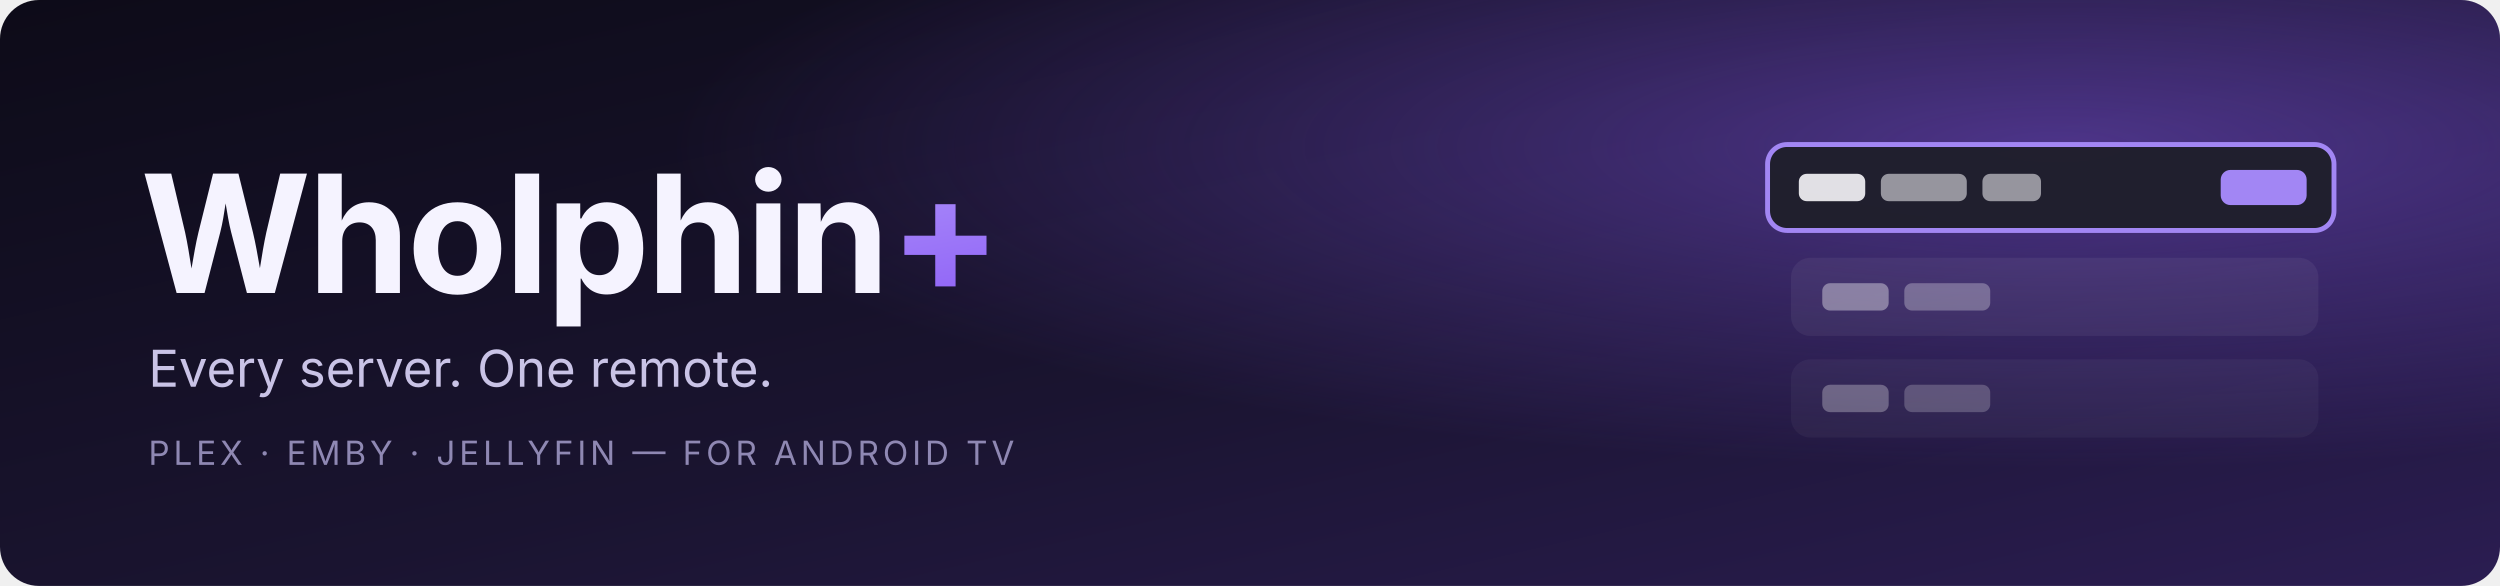
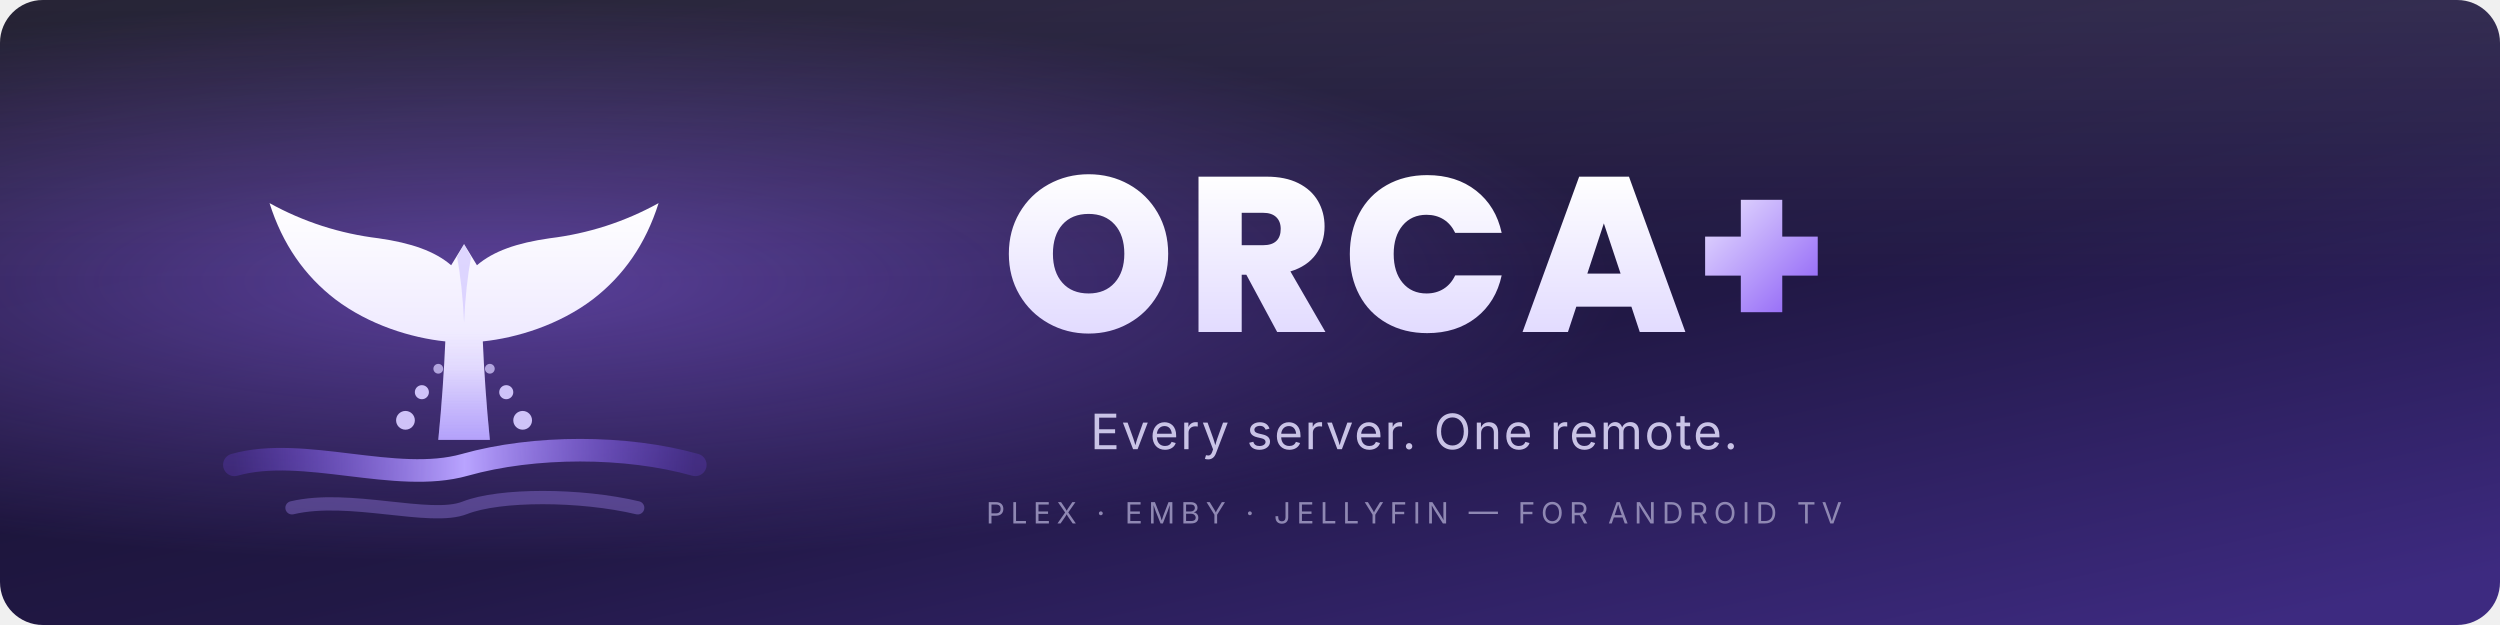
- <svg xmlns="http://www.w3.org/2000/svg" width="1280" height="300" viewBox="0 0 1280 300" role="img" aria-label="Wholphin+ — every server, one remote">
+ <svg xmlns="http://www.w3.org/2000/svg" viewBox="0 0 1280 320">
  <defs>
-     <linearGradient id="bg" x1="0" y1="0" x2="1" y2="1">
-       <stop offset="0" stop-color="#0d0b18" />
-       <stop offset="0.55" stop-color="#1a1430" />
-       <stop offset="1" stop-color="#2b1d52" />
+     <linearGradient id="bg" x1="0" y1="0" x2="0.9" y2="1">
+       <stop offset="0" stop-color="#0f0c1f" />
+       <stop offset="0.6" stop-color="#211845" />
+       <stop offset="1" stop-color="#3d2a80" />
    </linearGradient>
-     <radialGradient id="glow" cx="0.82" cy="0.25" r="0.55">
-       <stop offset="0" stop-color="#8b5cf6" stop-opacity="0.45" />
-       <stop offset="1" stop-color="#8b5cf6" stop-opacity="0" />
+     <radialGradient id="glow" cx="0.5" cy="0.36" r="0.46">
+       <stop offset="0" stop-color="#9b6dff" stop-opacity="0.55" />
+       <stop offset="0.6" stop-color="#7c4dff" stop-opacity="0.12" />
+       <stop offset="1" stop-color="#7c4dff" stop-opacity="0" />
    </radialGradient>
+     <linearGradient id="sheen" x1="0" y1="0" x2="0" y2="1">
+       <stop offset="0" stop-color="#ffffff" stop-opacity="0.10" />
+       <stop offset="0.45" stop-color="#ffffff" stop-opacity="0" />
+     </linearGradient>
+     <linearGradient id="tail" x1="0" y1="0" x2="0" y2="1">
+       <stop offset="0" stop-color="#ffffff" />
+       <stop offset="0.7" stop-color="#ebe5ff" />
+       <stop offset="1" stop-color="#c9bcff" />
+     </linearGradient>
+     <linearGradient id="fluke" x1="0" y1="0" x2="0" y2="1">
+       <stop offset="0.55" stop-color="#7c5cf0" stop-opacity="0" />
+       <stop offset="1" stop-color="#7c5cf0" stop-opacity="0.28" />
+     </linearGradient>
+     <linearGradient id="wave" x1="0" y1="0" x2="1" y2="0">
+       <stop offset="0" stop-color="#7c4dff" stop-opacity="0.2" />
+       <stop offset="0.5" stop-color="#b9a4ff" />
+       <stop offset="1" stop-color="#7c4dff" stop-opacity="0.2" />
+     </linearGradient>
+     <linearGradient id="ink" x1="0" y1="0" x2="0" y2="1">
+       <stop offset="0" stop-color="#ffffff" />
+       <stop offset="1" stop-color="#e2dbff" />
+     </linearGradient>
    <linearGradient id="plus" x1="0" y1="0" x2="1" y2="1">
-       <stop offset="0" stop-color="#c4b5fd" />
+       <stop offset="0" stop-color="#e9e2ff" />
      <stop offset="1" stop-color="#8b5cf6" />
    </linearGradient>
  </defs>
-   <rect width="1280" height="300" rx="20" fill="url(#bg)" />
-   <rect width="1280" height="300" rx="20" fill="url(#glow)" />
-   <g transform="translate(905 74)" opacity="0.95">
-     <rect x="0" y="0" width="290" height="44" rx="10" fill="#1e1e2a" stroke="#a78bfa" stroke-width="2.5" />
-     <rect x="16" y="15" width="34" height="14" rx="4" fill="#ffffff" opacity="0.9" />
-     <rect x="58" y="15" width="44" height="14" rx="4" fill="#ffffff" opacity="0.55" />
-     <rect x="110" y="15" width="30" height="14" rx="4" fill="#ffffff" opacity="0.55" />
-     <rect x="232" y="13" width="44" height="18" rx="5" fill="#a78bfa" />
-     <rect x="12" y="58" width="270" height="40" rx="10" fill="#ffffff" opacity="0.06" />
-     <rect x="28" y="71" width="34" height="14" rx="4" fill="#ffffff" opacity="0.4" />
-     <rect x="70" y="71" width="44" height="14" rx="4" fill="#ffffff" opacity="0.3" />
-     <rect x="12" y="110" width="270" height="40" rx="10" fill="#ffffff" opacity="0.045" />
-     <rect x="28" y="123" width="34" height="14" rx="4" fill="#ffffff" opacity="0.3" />
-     <rect x="70" y="123" width="44" height="14" rx="4" fill="#ffffff" opacity="0.22" />
+   <radialGradient id="g3" cx="0.2" cy="0.45" r="0.45">
+     <stop offset="0" stop-color="#9b6dff" stop-opacity="0.5" />
+     <stop offset="1" stop-color="#9b6dff" stop-opacity="0" />
+   </radialGradient>
+   <rect width="1280" height="320" rx="22" fill="url(#bg)" />
+   <rect width="1280" height="320" rx="22" fill="url(#g3)" />
+   <rect width="1280" height="320" rx="22" fill="url(#sheen)" />
+   <g transform="translate(84 2) scale(0.6)">
+     <path d="M234 372 C 237 342, 239 312, 240 288 C 211 285, 175 274, 146 252 C 120 232, 101 205, 90 170 C 119 186, 150 196, 183 200 C 211 204, 231 211, 245 223 L 256 205 L 267 223 C 281 211, 301 204, 329 200 C 362 196, 393 186, 422 170 C 411 205, 392 232, 366 252 C 337 274, 301 285, 272 288 C 273 312, 275 342, 278 372 Z" fill="url(#tail)" />
+     <path d="M234 372 C 237 342, 239 312, 240 288 C 211 285, 175 274, 146 252 C 120 232, 101 205, 90 170 C 119 186, 150 196, 183 200 C 211 204, 231 211, 245 223 L 256 205 L 267 223 C 281 211, 301 204, 329 200 C 362 196, 393 186, 422 170 C 411 205, 392 232, 366 252 C 337 274, 301 285, 272 288 C 273 312, 275 342, 278 372 Z" fill="url(#fluke)" />
+     <path d="M256 205 L 250 216 C 253 232, 255 250, 256 272 C 257 250, 259 232, 262 216 Z" fill="#c9bcff" opacity="0.55" />
  </g>
-   <text x="72" y="150" font-family="Inter, -apple-system, 'Segoe UI', Helvetica, Arial, sans-serif" font-size="84" font-weight="700" fill="#f5f3ff" letter-spacing="-1.5">Wholphin<tspan fill="url(#plus)">+</tspan>
-   </text>
-   <text x="76" y="198" font-family="Inter, -apple-system, 'Segoe UI', Helvetica, Arial, sans-serif" font-size="26" fill="#c9c3e6">Every server. One remote.</text>
-   <text x="76" y="238" font-family="Inter, -apple-system, 'Segoe UI', Helvetica, Arial, sans-serif" font-size="17" fill="#8f88b3" letter-spacing="2">PLEX  ·  EMBY  ·  JELLYFIN  —  FOR ANDROID TV</text>
+   <circle cx="207.6" cy="215.2" r="4.8" fill="#d6cbff" opacity="0.95" />
+   <circle cx="216.0" cy="200.8" r="3.6" fill="#d6cbff" opacity="0.95" />
+   <circle cx="224.4" cy="188.8" r="2.5" fill="#d6cbff" opacity="0.75" />
+   <circle cx="267.6" cy="215.2" r="4.8" fill="#d6cbff" opacity="0.95" />
+   <circle cx="259.2" cy="200.8" r="3.6" fill="#d6cbff" opacity="0.95" />
+   <circle cx="250.8" cy="188.8" r="2.5" fill="#d6cbff" opacity="0.75" />
+   <path d="M149.5 260 C 179.0 253.0, 220.3 267.0, 238.0 260 S 297.0 253.0, 326.5 260" fill="none" stroke="#a78bfa" stroke-opacity="0.35" stroke-width="6.8" stroke-linecap="round" />
+   <path d="M120 238 C 155.4 228, 202.6 248, 238.0 238 S 320.6 228, 356 238" fill="none" stroke="url(#wave)" stroke-width="11.56" stroke-linecap="round" />
+   <path d="M516.529 129.944Q516.529 118.209 522.001 108.9Q527.474 99.591 536.839 94.401Q546.204 89.21 557.375 89.21Q568.658 89.21 577.967 94.401Q587.276 99.591 592.692 108.9Q598.108 118.209 598.108 129.944Q598.108 141.678 592.692 150.987Q587.276 160.296 577.911 165.543Q568.546 170.79 557.375 170.79Q546.204 170.79 536.839 165.543Q527.474 160.296 522.001 150.987Q516.529 141.678 516.529 129.944ZM575.654 129.944Q575.654 120.465 570.746 114.993Q565.838 109.52 557.375 109.52Q548.799 109.52 543.948 114.993Q539.096 120.465 539.096 129.944Q539.096 139.309 543.948 144.781Q548.799 150.254 557.375 150.254Q565.838 150.254 570.746 144.725Q575.654 139.196 575.654 129.944ZM653.92 170.0 638.123 140.663H635.753V170.0H613.638V90.451H648.504Q658.095 90.451 664.752 93.78Q671.409 97.109 674.794 102.92Q678.179 108.731 678.179 115.952Q678.179 124.076 673.722 130.226Q669.265 136.375 660.69 138.97L678.631 170.0ZM635.753 125.543H646.698Q651.212 125.543 653.469 123.399Q655.725 121.255 655.725 117.193Q655.725 113.357 653.412 111.157Q651.099 108.956 646.698 108.956H635.753ZM730.719 89.661Q745.613 89.661 755.768 97.616Q765.923 105.571 768.857 119.224H745.049Q742.905 114.711 739.125 112.341Q735.345 109.972 730.38 109.972Q722.707 109.972 718.138 115.444Q713.568 120.917 713.568 130.056Q713.568 139.309 718.138 144.781Q722.707 150.254 730.38 150.254Q735.345 150.254 739.125 147.884Q742.905 145.515 745.049 141.001H768.857Q765.923 154.654 755.768 162.609Q745.613 170.564 730.719 170.564Q718.984 170.564 709.957 165.43Q700.93 160.296 696.022 151.1Q691.114 141.904 691.114 130.056Q691.114 118.322 696.022 109.126Q700.93 99.929 709.957 94.795Q718.984 89.661 730.719 89.661ZM835.275 157.024H807.066L802.779 170.0H779.535L808.533 90.451H834.034L862.92 170.0H839.563ZM829.746 140.099 821.171 114.372 812.708 140.099Z" fill="url(#ink)" />
+   <path d="M930.682 141.114H912.515V159.845H891.302V141.114H873.023V121.142H891.302V102.299H912.515V121.142H930.682Z" fill="url(#plus)" />
+   <text x="724" y="230" text-anchor="middle" font-family="Poppins, Inter, 'Segoe UI', Helvetica, Arial, sans-serif" font-size="25" fill="#c9c3e6" letter-spacing="1">Every server. One remote.</text>
+   <text x="724" y="268" text-anchor="middle" font-family="Poppins, Inter, 'Segoe UI', Helvetica, Arial, sans-serif" font-size="15" fill="#8f88b3" letter-spacing="3">PLEX  ·  EMBY  ·  JELLYFIN  —  FOR ANDROID TV</text>
</svg>
